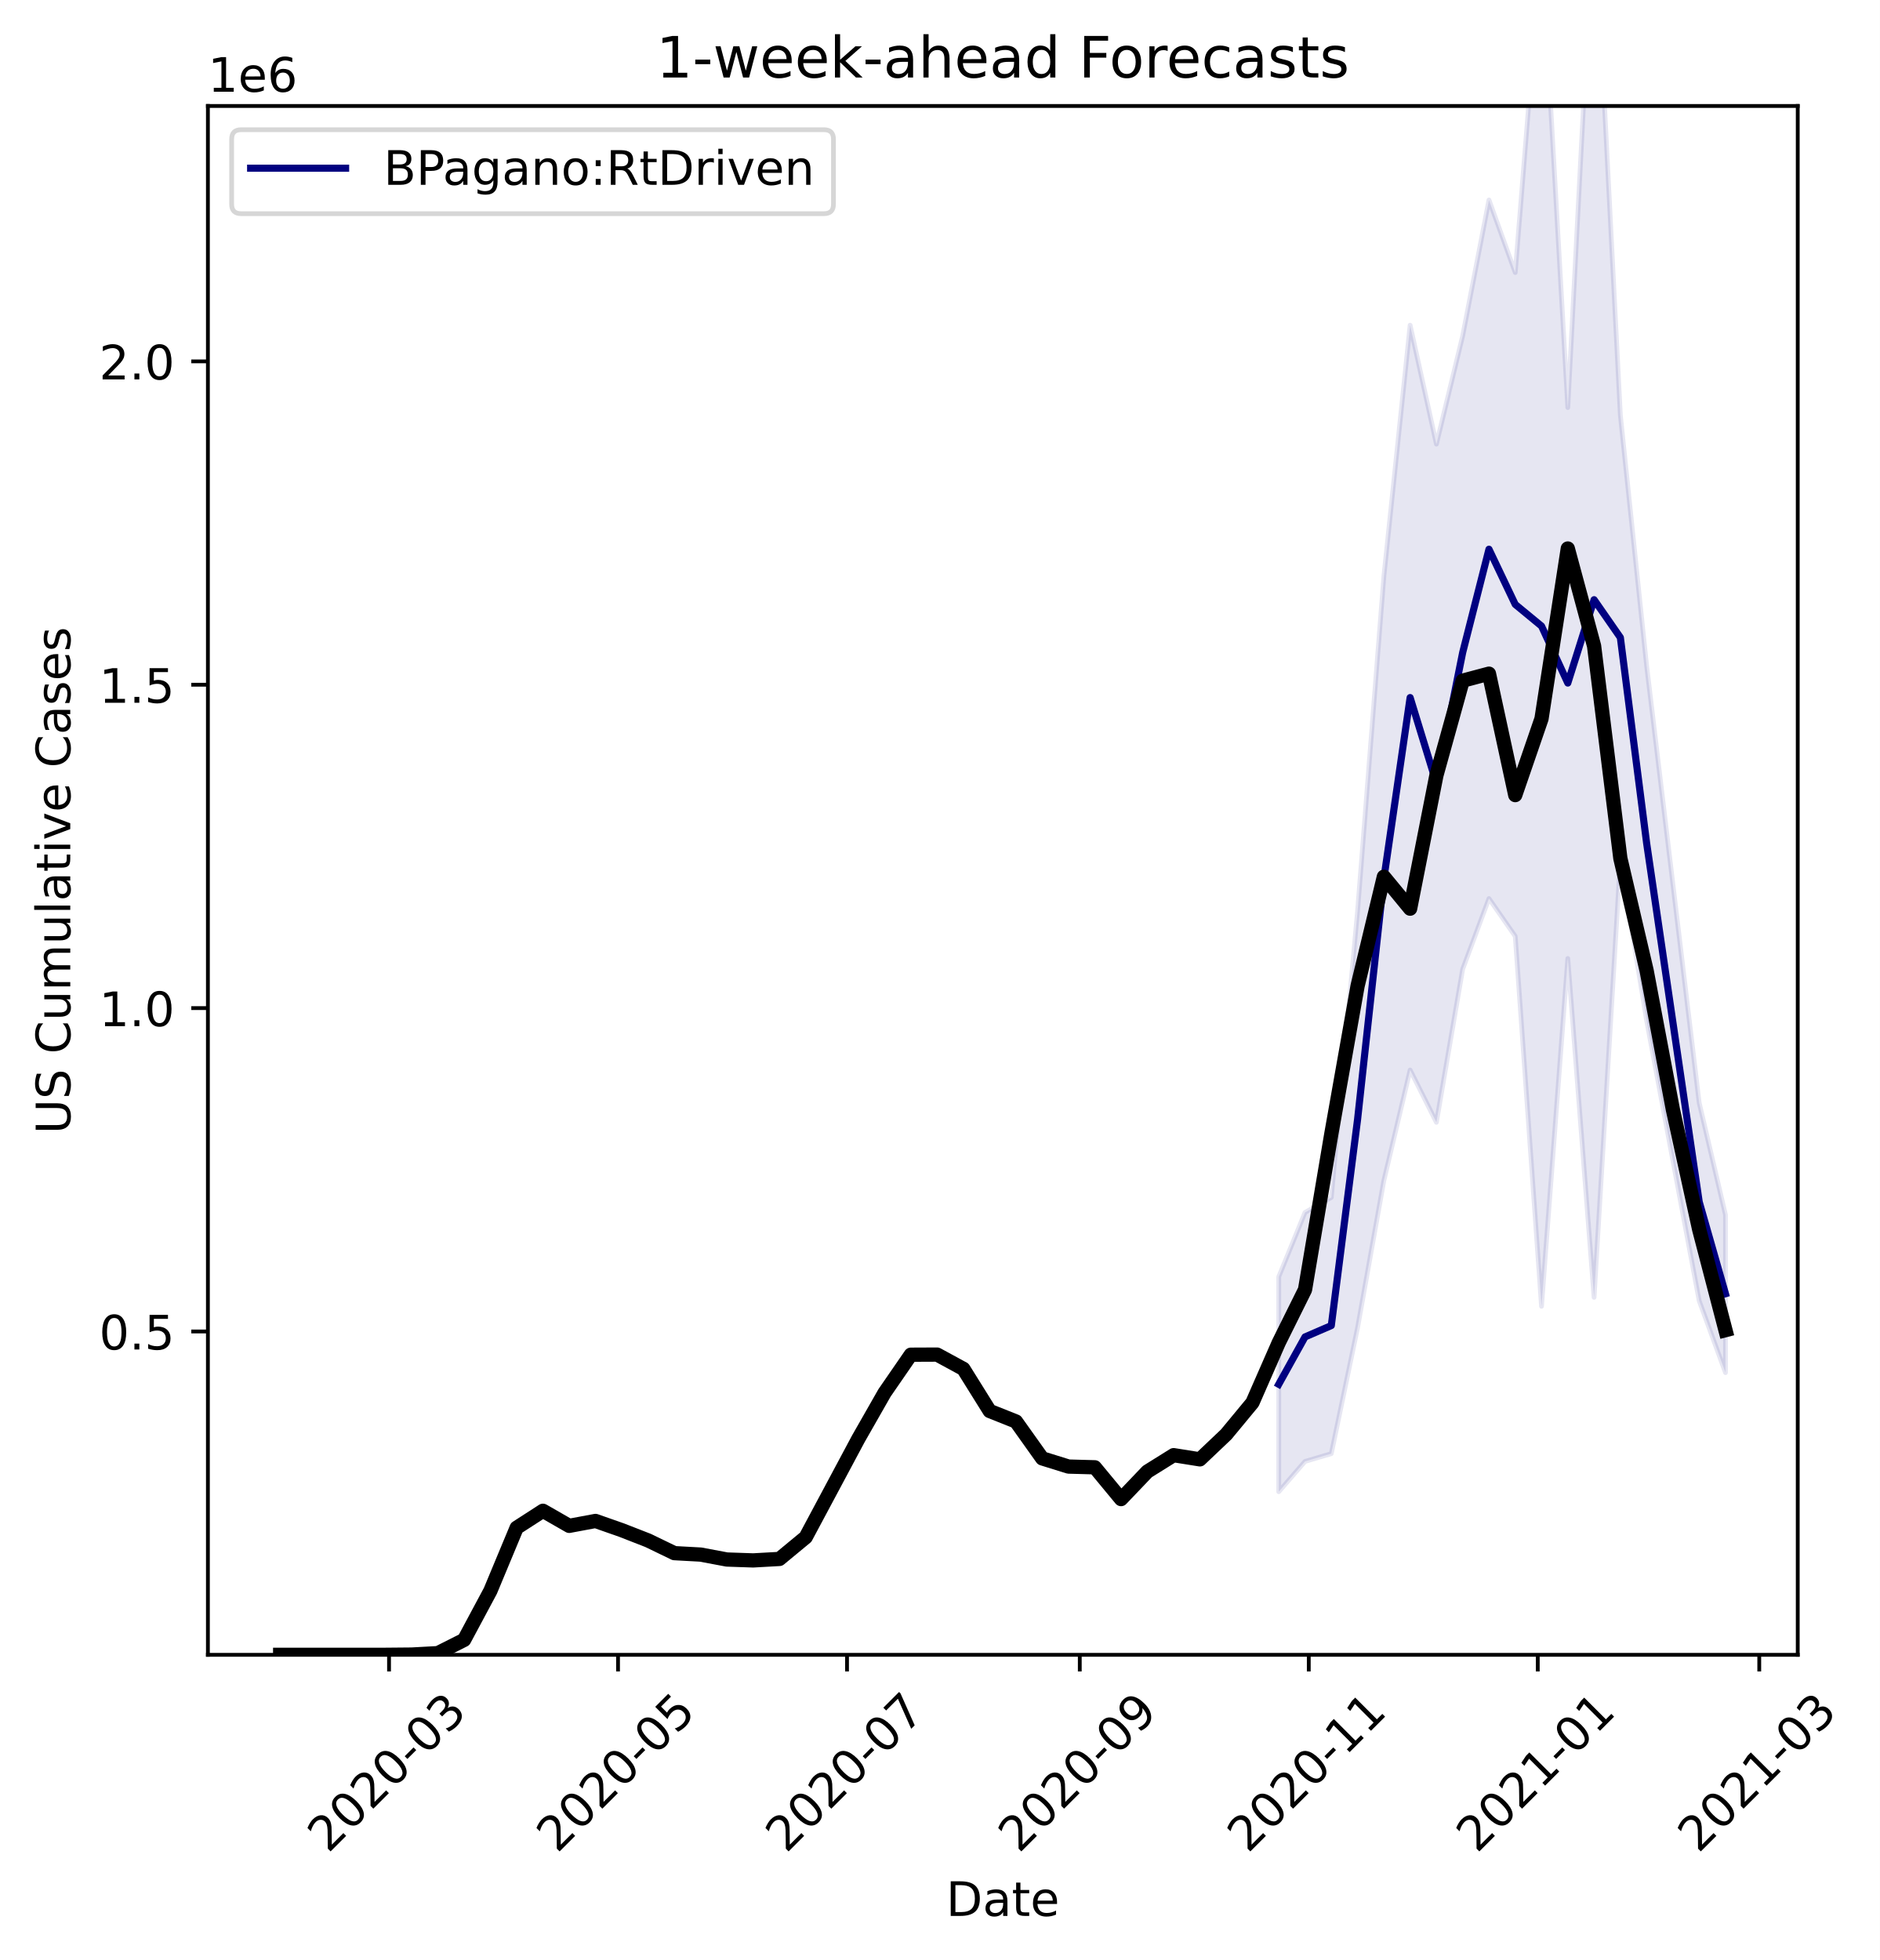
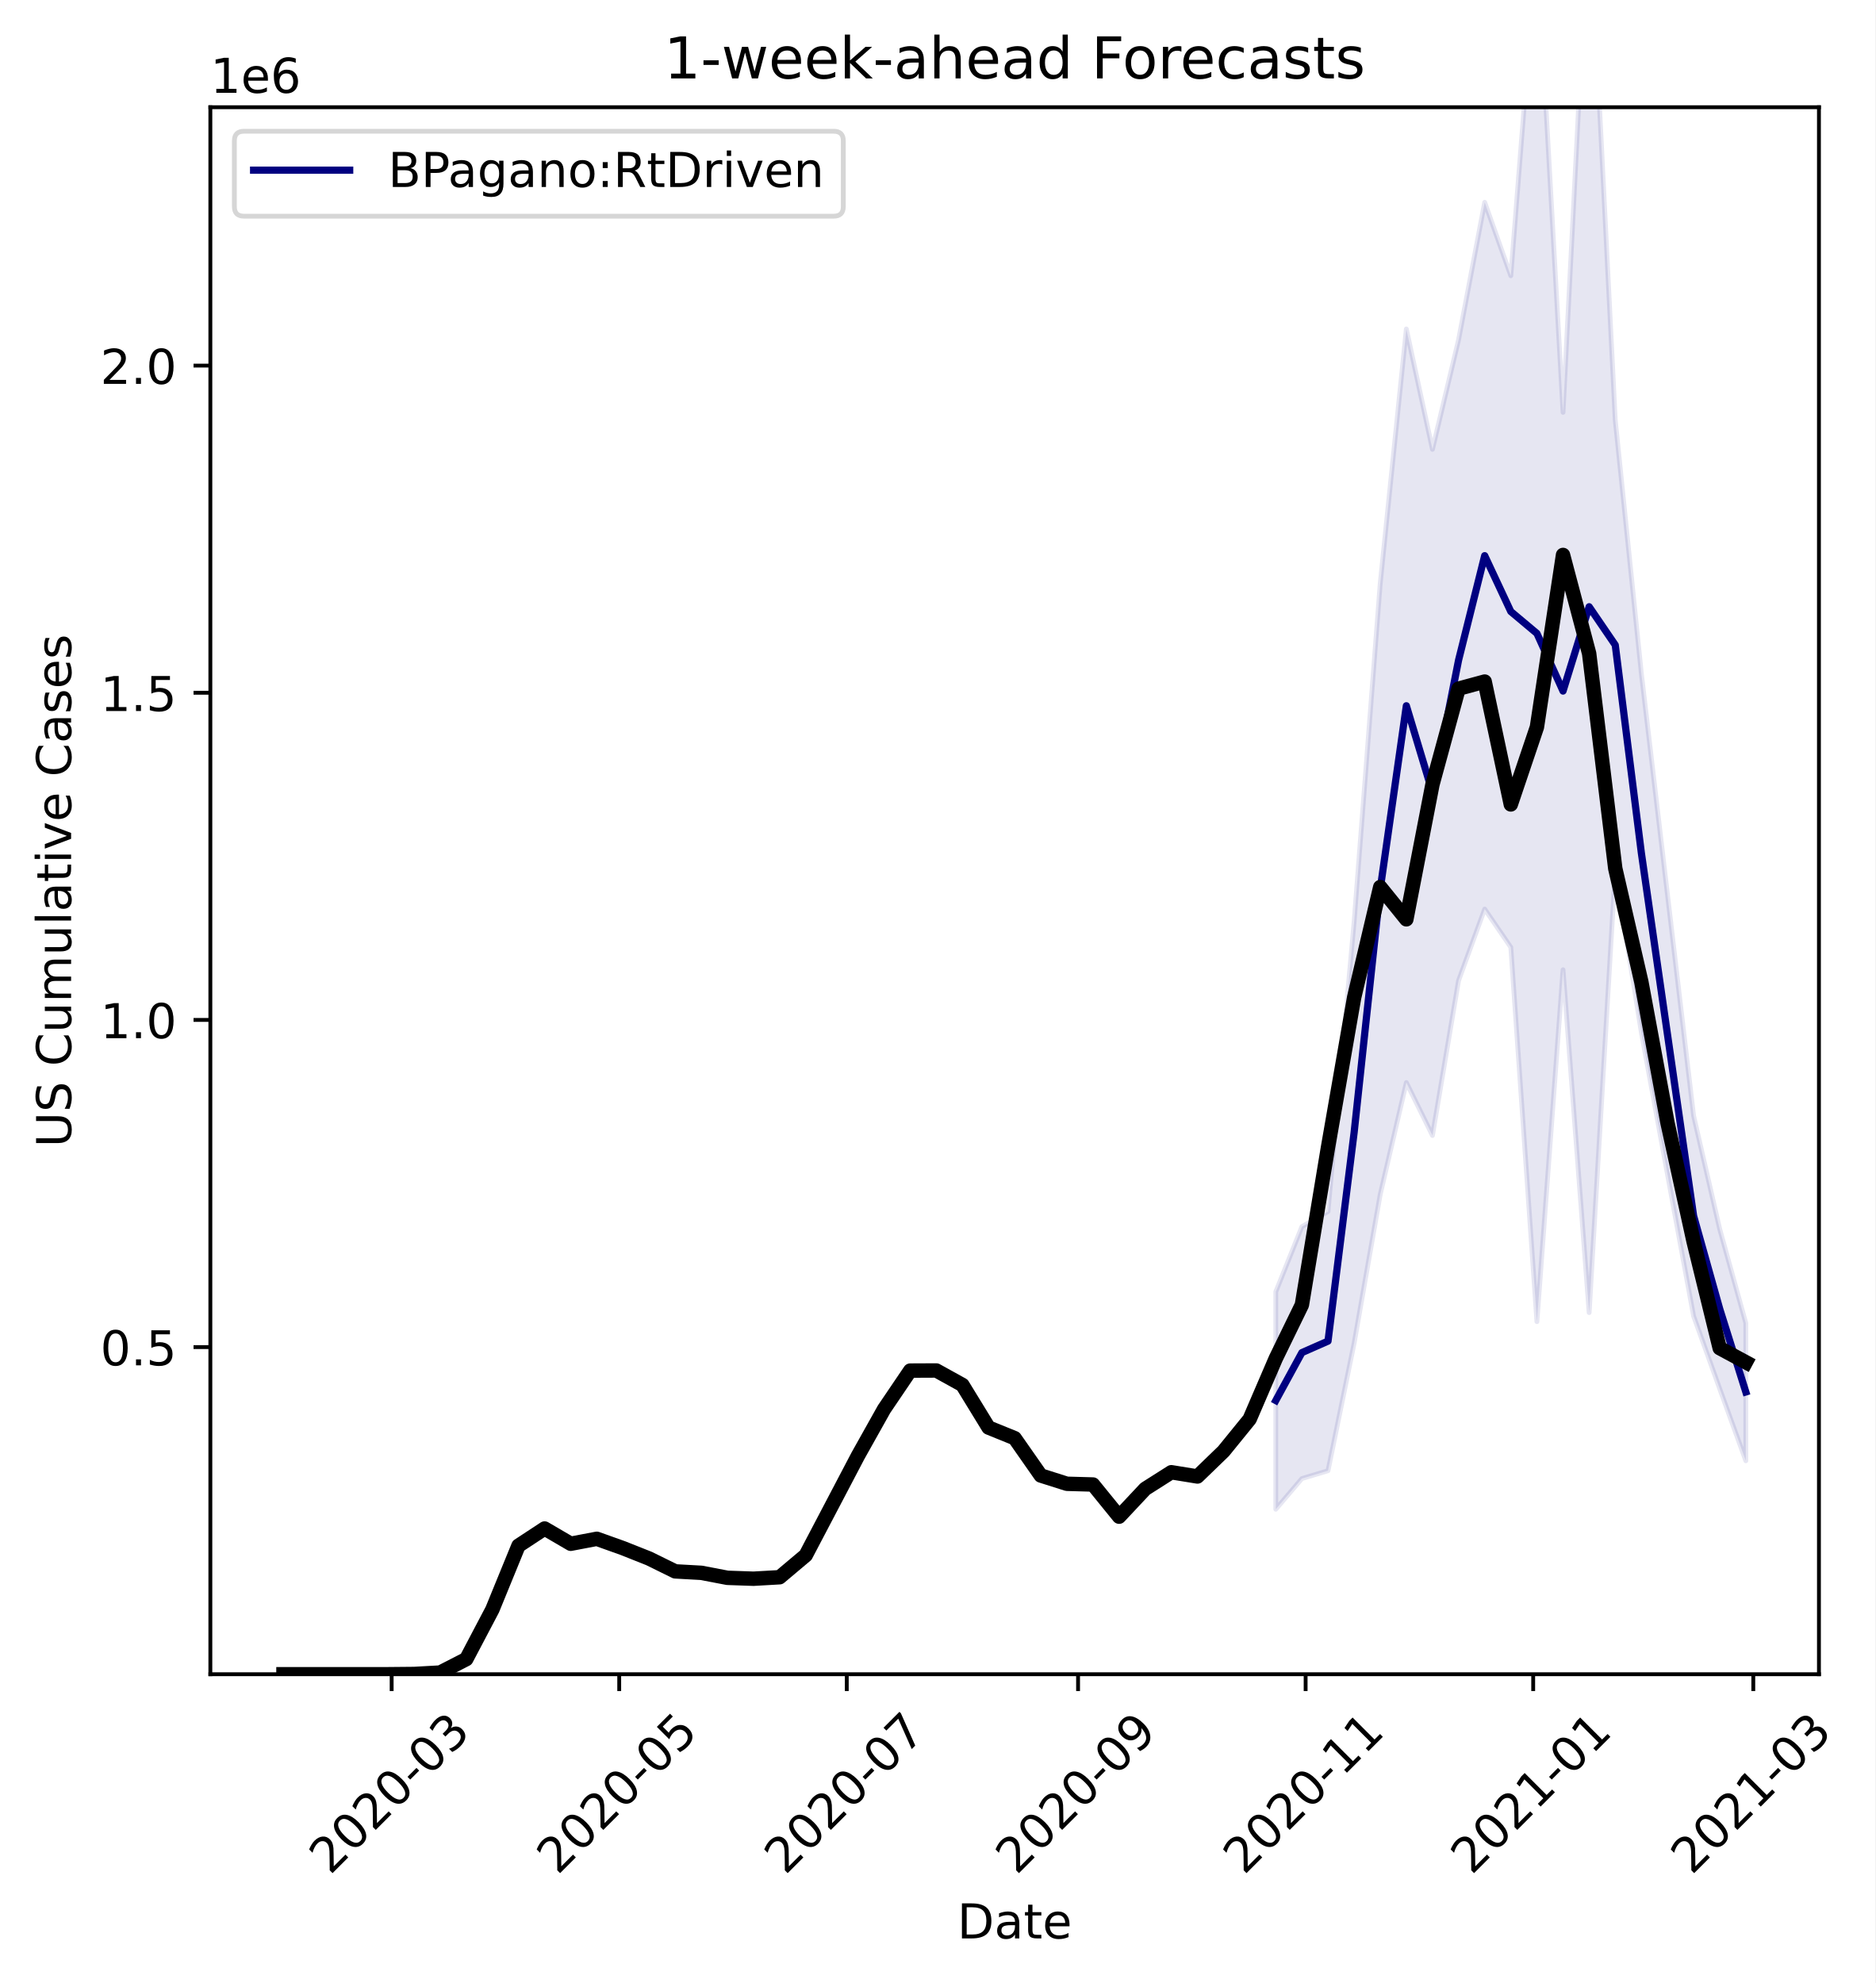
- <svg xmlns="http://www.w3.org/2000/svg" xmlns:xlink="http://www.w3.org/1999/xlink" height="412.745pt" version="1.1" viewBox="0 0 395.872 412.745" width="395.872pt">
+ <svg xmlns="http://www.w3.org/2000/svg" xmlns:xlink="http://www.w3.org/1999/xlink" height="412.745pt" version="1.1" viewBox="0 0 390.31 412.745" width="390.31pt">
  <defs>
    <style type="text/css">
*{stroke-linecap:butt;stroke-linejoin:round;}
  </style>
  </defs>
  <g id="figure_1">
    <g id="patch_1">
-       <path d="M 0 412.745  L 395.872 412.745  L 395.872 0  L 0 0  z " style="fill:#ffffff;" />
+       <path d="M 0 412.745  L 390.31 412.745  L 390.31 0  L 0 0  z " style="fill:#ffffff;" />
    </g>
    <g id="axes_1">
      <g id="patch_2">
        <path d="M 43.781 348.478  L 378.581 348.478  L 378.581 22.318  L 43.781 22.318  z " style="fill:#ffffff;" />
      </g>
      <g id="PolyCollection_1">
        <defs>
-           <path d="M 269.287 -143.868  L 269.287 -98.608  L 274.821 -104.993  L 280.355 -106.626  L 285.889 -133.153  L 291.423 -164.126  L 296.956 -187.419  L 302.49 -176.398  L 308.024 -208.659  L 313.558 -223.53  L 319.092 -215.581  L 324.626 -137.655  L 330.16 -210.901  L 335.694 -139.537  L 341.228 -231.671  L 346.761 -197.829  L 357.829 -138.811  L 363.363 -123.688  L 363.363 -156.926  L 363.363 -156.926  L 357.829 -180.508  L 346.761 -272.54  L 341.228 -325.311  L 335.694 -433.374  L 330.16 -326.915  L 324.626 -424.148  L 319.092 -355.347  L 313.558 -370.64  L 308.024 -342.031  L 302.49 -319.213  L 296.956 -344.271  L 291.423 -291.312  L 285.889 -220.89  L 280.355 -160.577  L 274.821 -157.424  L 269.287 -143.868  z " id="m98d66ee8f3" style="stroke:#000080;stroke-opacity:0.1;" />
+           <path d="M 265.532 -143.868  L 265.532 -98.608  L 270.967 -104.993  L 276.402 -106.626  L 281.837 -133.153  L 287.272 -164.126  L 292.707 -187.419  L 298.142 -176.398  L 303.577 -208.659  L 309.012 -223.53  L 314.447 -215.581  L 319.883 -137.655  L 325.318 -210.901  L 330.753 -139.537  L 336.188 -231.671  L 341.623 -197.829  L 352.493 -138.811  L 357.928 -123.688  L 363.363 -108.691  L 363.363 -137.349  L 363.363 -137.349  L 357.928 -156.926  L 352.493 -180.508  L 341.623 -272.54  L 336.188 -325.311  L 330.753 -433.374  L 325.318 -326.915  L 319.883 -424.148  L 314.447 -355.347  L 309.012 -370.64  L 303.577 -342.031  L 298.142 -319.213  L 292.707 -344.271  L 287.272 -291.312  L 281.837 -220.89  L 276.402 -160.577  L 270.967 -157.424  L 265.532 -143.868  z " id="mb351b01990" style="stroke:#000080;stroke-opacity:0.1;" />
        </defs>
-         <g clip-path="url(#pb2f0fc32c9)">
-           <use style="fill:#000080;fill-opacity:0.1;stroke:#000080;stroke-opacity:0.1;" x="0" xlink:href="#m98d66ee8f3" y="412.745" />
+         <g clip-path="url(#pf3510b484d)">
+           <use style="fill:#000080;fill-opacity:0.1;stroke:#000080;stroke-opacity:0.1;" x="0" xlink:href="#mb351b01990" y="412.745" />
        </g>
      </g>
      <g id="matplotlib.axis_1">
        <g id="xtick_1">
          <g id="line2d_1">
            <defs>
-               <path d="M 0 0  L 0 3.5  " id="m5d4bc73578" style="stroke:#000000;stroke-width:0.8;" />
-             </defs>
-             <g>
-               <use style="stroke:#000000;stroke-width:0.8;" x="81.926" xlink:href="#m5d4bc73578" y="348.478" />
+               <path d="M 0 0  L 0 3.5  " id="mb61066f031" style="stroke:#000000;stroke-width:0.8;" />
+             </defs>
+             <g>
+               <use style="stroke:#000000;stroke-width:0.8;" x="81.516" xlink:href="#mb61066f031" y="348.478" />
            </g>
          </g>
          <g id="text_1">
            <defs>
              <path d="M 19.188 8.297  L 53.609 8.297  L 53.609 0  L 7.328 0  L 7.328 8.297  Q 12.938 14.109 22.625 23.891  Q 32.328 33.688 34.812 36.531  Q 39.547 41.844 41.422 45.531  Q 43.312 49.219 43.312 52.781  Q 43.312 58.594 39.234 62.25  Q 35.156 65.922 28.609 65.922  Q 23.969 65.922 18.812 64.312  Q 13.672 62.703 7.812 59.422  L 7.812 69.391  Q 13.766 71.781 18.938 73  Q 24.125 74.219 28.422 74.219  Q 39.75 74.219 46.484 68.547  Q 53.219 62.891 53.219 53.422  Q 53.219 48.922 51.531 44.891  Q 49.859 40.875 45.406 35.406  Q 44.188 33.984 37.641 27.219  Q 31.109 20.453 19.188 8.297  z " id="DejaVuSans-50" />
              <path d="M 31.781 66.406  Q 24.172 66.406 20.328 58.906  Q 16.5 51.422 16.5 36.375  Q 16.5 21.391 20.328 13.891  Q 24.172 6.391 31.781 6.391  Q 39.453 6.391 43.281 13.891  Q 47.125 21.391 47.125 36.375  Q 47.125 51.422 43.281 58.906  Q 39.453 66.406 31.781 66.406  z M 31.781 74.219  Q 44.047 74.219 50.516 64.516  Q 56.984 54.828 56.984 36.375  Q 56.984 17.969 50.516 8.266  Q 44.047 -1.422 31.781 -1.422  Q 19.531 -1.422 13.062 8.266  Q 6.594 17.969 6.594 36.375  Q 6.594 54.828 13.062 64.516  Q 19.531 74.219 31.781 74.219  z " id="DejaVuSans-48" />
              <path d="M 4.891 31.391  L 31.203 31.391  L 31.203 23.391  L 4.891 23.391  z " id="DejaVuSans-45" />
              <path d="M 40.578 39.312  Q 47.656 37.797 51.625 33  Q 55.609 28.219 55.609 21.188  Q 55.609 10.406 48.188 4.484  Q 40.766 -1.422 27.094 -1.422  Q 22.516 -1.422 17.656 -0.516  Q 12.797 0.391 7.625 2.203  L 7.625 11.719  Q 11.719 9.328 16.594 8.109  Q 21.484 6.891 26.812 6.891  Q 36.078 6.891 40.938 10.547  Q 45.797 14.203 45.797 21.188  Q 45.797 27.641 41.281 31.266  Q 36.766 34.906 28.719 34.906  L 20.219 34.906  L 20.219 43.016  L 29.109 43.016  Q 36.375 43.016 40.234 45.922  Q 44.094 48.828 44.094 54.297  Q 44.094 59.906 40.109 62.906  Q 36.141 65.922 28.719 65.922  Q 24.656 65.922 20.016 65.031  Q 15.375 64.156 9.812 62.312  L 9.812 71.094  Q 15.438 72.656 20.344 73.438  Q 25.25 74.219 29.594 74.219  Q 40.828 74.219 47.359 69.109  Q 53.906 64.016 53.906 55.328  Q 53.906 49.266 50.438 45.094  Q 46.969 40.922 40.578 39.312  z " id="DejaVuSans-51" />
            </defs>
-             <g transform="translate(69.10424 390.3959)rotate(-45)scale(0.1 -0.1)">
+             <g transform="translate(68.69485 390.3959)rotate(-45)scale(0.1 -0.1)">
              <use xlink:href="#DejaVuSans-50" />
              <use x="63.623" xlink:href="#DejaVuSans-48" />
              <use x="127.246" xlink:href="#DejaVuSans-50" />
              <use x="190.869" xlink:href="#DejaVuSans-48" />
              <use x="254.492" xlink:href="#DejaVuSans-45" />
              <use x="290.576" xlink:href="#DejaVuSans-48" />
              <use x="354.199" xlink:href="#DejaVuSans-51" />
            </g>
          </g>
        </g>
        <g id="xtick_2">
          <g id="line2d_2">
            <g>
-               <use style="stroke:#000000;stroke-width:0.8;" x="130.149" xlink:href="#m5d4bc73578" y="348.478" />
+               <use style="stroke:#000000;stroke-width:0.8;" x="128.879" xlink:href="#mb61066f031" y="348.478" />
            </g>
          </g>
          <g id="text_2">
            <defs>
              <path d="M 10.797 72.906  L 49.516 72.906  L 49.516 64.594  L 19.828 64.594  L 19.828 46.734  Q 21.969 47.469 24.109 47.828  Q 26.266 48.188 28.422 48.188  Q 40.625 48.188 47.75 41.5  Q 54.891 34.812 54.891 23.391  Q 54.891 11.625 47.562 5.094  Q 40.234 -1.422 26.906 -1.422  Q 22.312 -1.422 17.547 -0.641  Q 12.797 0.141 7.719 1.703  L 7.719 11.625  Q 12.109 9.234 16.797 8.062  Q 21.484 6.891 26.703 6.891  Q 35.156 6.891 40.078 11.328  Q 45.016 15.766 45.016 23.391  Q 45.016 31 40.078 35.438  Q 35.156 39.891 26.703 39.891  Q 22.75 39.891 18.812 39.016  Q 14.891 38.141 10.797 36.281  z " id="DejaVuSans-53" />
            </defs>
-             <g transform="translate(117.3281 390.3959)rotate(-45)scale(0.1 -0.1)">
+             <g transform="translate(116.0576 390.3959)rotate(-45)scale(0.1 -0.1)">
              <use xlink:href="#DejaVuSans-50" />
              <use x="63.623" xlink:href="#DejaVuSans-48" />
              <use x="127.246" xlink:href="#DejaVuSans-50" />
              <use x="190.869" xlink:href="#DejaVuSans-48" />
              <use x="254.492" xlink:href="#DejaVuSans-45" />
              <use x="290.576" xlink:href="#DejaVuSans-48" />
              <use x="354.199" xlink:href="#DejaVuSans-53" />
            </g>
          </g>
        </g>
        <g id="xtick_3">
          <g id="line2d_3">
            <g>
-               <use style="stroke:#000000;stroke-width:0.8;" x="178.373" xlink:href="#m5d4bc73578" y="348.478" />
+               <use style="stroke:#000000;stroke-width:0.8;" x="176.242" xlink:href="#mb61066f031" y="348.478" />
            </g>
          </g>
          <g id="text_3">
            <defs>
              <path d="M 8.203 72.906  L 55.078 72.906  L 55.078 68.703  L 28.609 0  L 18.312 0  L 43.219 64.594  L 8.203 64.594  z " id="DejaVuSans-55" />
            </defs>
-             <g transform="translate(165.5519 390.3959)rotate(-45)scale(0.1 -0.1)">
+             <g transform="translate(163.4203 390.3959)rotate(-45)scale(0.1 -0.1)">
              <use xlink:href="#DejaVuSans-50" />
              <use x="63.623" xlink:href="#DejaVuSans-48" />
              <use x="127.246" xlink:href="#DejaVuSans-50" />
              <use x="190.869" xlink:href="#DejaVuSans-48" />
              <use x="254.492" xlink:href="#DejaVuSans-45" />
              <use x="290.576" xlink:href="#DejaVuSans-48" />
              <use x="354.199" xlink:href="#DejaVuSans-55" />
            </g>
          </g>
        </g>
        <g id="xtick_4">
          <g id="line2d_4">
            <g>
-               <use style="stroke:#000000;stroke-width:0.8;" x="227.388" xlink:href="#m5d4bc73578" y="348.478" />
+               <use style="stroke:#000000;stroke-width:0.8;" x="224.381" xlink:href="#mb61066f031" y="348.478" />
            </g>
          </g>
          <g id="text_4">
            <defs>
              <path d="M 10.984 1.516  L 10.984 10.5  Q 14.703 8.734 18.5 7.812  Q 22.312 6.891 25.984 6.891  Q 35.75 6.891 40.891 13.453  Q 46.047 20.016 46.781 33.406  Q 43.953 29.203 39.594 26.953  Q 35.25 24.703 29.984 24.703  Q 19.047 24.703 12.672 31.312  Q 6.297 37.938 6.297 49.422  Q 6.297 60.641 12.938 67.422  Q 19.578 74.219 30.609 74.219  Q 43.266 74.219 49.922 64.516  Q 56.594 54.828 56.594 36.375  Q 56.594 19.141 48.406 8.859  Q 40.234 -1.422 26.422 -1.422  Q 22.703 -1.422 18.891 -0.688  Q 15.094 0.047 10.984 1.516  z M 30.609 32.422  Q 37.25 32.422 41.125 36.953  Q 45.016 41.5 45.016 49.422  Q 45.016 57.281 41.125 61.844  Q 37.25 66.406 30.609 66.406  Q 23.969 66.406 20.094 61.844  Q 16.219 57.281 16.219 49.422  Q 16.219 41.5 20.094 36.953  Q 23.969 32.422 30.609 32.422  z " id="DejaVuSans-57" />
            </defs>
-             <g transform="translate(214.5663 390.3959)rotate(-45)scale(0.1 -0.1)">
+             <g transform="translate(211.5594 390.3959)rotate(-45)scale(0.1 -0.1)">
              <use xlink:href="#DejaVuSans-50" />
              <use x="63.623" xlink:href="#DejaVuSans-48" />
              <use x="127.246" xlink:href="#DejaVuSans-50" />
              <use x="190.869" xlink:href="#DejaVuSans-48" />
              <use x="254.492" xlink:href="#DejaVuSans-45" />
              <use x="290.576" xlink:href="#DejaVuSans-48" />
              <use x="354.199" xlink:href="#DejaVuSans-57" />
            </g>
          </g>
        </g>
        <g id="xtick_5">
          <g id="line2d_5">
            <g>
-               <use style="stroke:#000000;stroke-width:0.8;" x="275.611" xlink:href="#m5d4bc73578" y="348.478" />
+               <use style="stroke:#000000;stroke-width:0.8;" x="271.743" xlink:href="#mb61066f031" y="348.478" />
            </g>
          </g>
          <g id="text_5">
            <defs>
              <path d="M 12.406 8.297  L 28.516 8.297  L 28.516 63.922  L 10.984 60.406  L 10.984 69.391  L 28.422 72.906  L 38.281 72.906  L 38.281 8.297  L 54.391 8.297  L 54.391 0  L 12.406 0  z " id="DejaVuSans-49" />
            </defs>
-             <g transform="translate(262.7902 390.3959)rotate(-45)scale(0.1 -0.1)">
+             <g transform="translate(258.9221 390.3959)rotate(-45)scale(0.1 -0.1)">
              <use xlink:href="#DejaVuSans-50" />
              <use x="63.623" xlink:href="#DejaVuSans-48" />
              <use x="127.246" xlink:href="#DejaVuSans-50" />
              <use x="190.869" xlink:href="#DejaVuSans-48" />
              <use x="254.492" xlink:href="#DejaVuSans-45" />
              <use x="290.576" xlink:href="#DejaVuSans-49" />
              <use x="354.199" xlink:href="#DejaVuSans-49" />
            </g>
          </g>
        </g>
        <g id="xtick_6">
          <g id="line2d_6">
            <g>
-               <use style="stroke:#000000;stroke-width:0.8;" x="323.835" xlink:href="#m5d4bc73578" y="348.478" />
+               <use style="stroke:#000000;stroke-width:0.8;" x="319.106" xlink:href="#mb61066f031" y="348.478" />
            </g>
          </g>
          <g id="text_6">
-             <g transform="translate(311.014 390.3959)rotate(-45)scale(0.1 -0.1)">
+             <g transform="translate(306.2848 390.3959)rotate(-45)scale(0.1 -0.1)">
              <use xlink:href="#DejaVuSans-50" />
              <use x="63.623" xlink:href="#DejaVuSans-48" />
              <use x="127.246" xlink:href="#DejaVuSans-50" />
              <use x="190.869" xlink:href="#DejaVuSans-49" />
              <use x="254.492" xlink:href="#DejaVuSans-45" />
              <use x="290.576" xlink:href="#DejaVuSans-48" />
              <use x="354.199" xlink:href="#DejaVuSans-49" />
            </g>
          </g>
        </g>
        <g id="xtick_7">
          <g id="line2d_7">
            <g>
-               <use style="stroke:#000000;stroke-width:0.8;" x="370.478" xlink:href="#m5d4bc73578" y="348.478" />
+               <use style="stroke:#000000;stroke-width:0.8;" x="364.916" xlink:href="#mb61066f031" y="348.478" />
            </g>
          </g>
          <g id="text_7">
-             <g transform="translate(357.6568 390.3959)rotate(-45)scale(0.1 -0.1)">
+             <g transform="translate(352.0947 390.3959)rotate(-45)scale(0.1 -0.1)">
              <use xlink:href="#DejaVuSans-50" />
              <use x="63.623" xlink:href="#DejaVuSans-48" />
              <use x="127.246" xlink:href="#DejaVuSans-50" />
              <use x="190.869" xlink:href="#DejaVuSans-49" />
              <use x="254.492" xlink:href="#DejaVuSans-45" />
              <use x="290.576" xlink:href="#DejaVuSans-48" />
              <use x="354.199" xlink:href="#DejaVuSans-51" />
            </g>
          </g>
        </g>
        <g id="text_8">
          <defs>
            <path d="M 19.672 64.797  L 19.672 8.109  L 31.594 8.109  Q 46.688 8.109 53.688 14.938  Q 60.688 21.781 60.688 36.531  Q 60.688 51.172 53.688 57.984  Q 46.688 64.797 31.594 64.797  z M 9.812 72.906  L 30.078 72.906  Q 51.266 72.906 61.172 64.094  Q 71.094 55.281 71.094 36.531  Q 71.094 17.672 61.125 8.828  Q 51.172 0 30.078 0  L 9.812 0  z " id="DejaVuSans-68" />
            <path d="M 34.281 27.484  Q 23.391 27.484 19.188 25  Q 14.984 22.516 14.984 16.5  Q 14.984 11.719 18.141 8.906  Q 21.297 6.109 26.703 6.109  Q 34.188 6.109 38.703 11.406  Q 43.219 16.703 43.219 25.484  L 43.219 27.484  z M 52.203 31.203  L 52.203 0  L 43.219 0  L 43.219 8.297  Q 40.141 3.328 35.547 0.953  Q 30.953 -1.422 24.312 -1.422  Q 15.922 -1.422 10.953 3.297  Q 6 8.016 6 15.922  Q 6 25.141 12.172 29.828  Q 18.359 34.516 30.609 34.516  L 43.219 34.516  L 43.219 35.406  Q 43.219 41.609 39.141 45  Q 35.062 48.391 27.688 48.391  Q 23 48.391 18.547 47.266  Q 14.109 46.141 10.016 43.891  L 10.016 52.203  Q 14.938 54.109 19.578 55.047  Q 24.219 56 28.609 56  Q 40.484 56 46.344 49.844  Q 52.203 43.703 52.203 31.203  z " id="DejaVuSans-97" />
            <path d="M 18.312 70.219  L 18.312 54.688  L 36.812 54.688  L 36.812 47.703  L 18.312 47.703  L 18.312 18.016  Q 18.312 11.328 20.141 9.422  Q 21.969 7.516 27.594 7.516  L 36.812 7.516  L 36.812 0  L 27.594 0  Q 17.188 0 13.234 3.875  Q 9.281 7.766 9.281 18.016  L 9.281 47.703  L 2.688 47.703  L 2.688 54.688  L 9.281 54.688  L 9.281 70.219  z " id="DejaVuSans-116" />
            <path d="M 56.203 29.594  L 56.203 25.203  L 14.891 25.203  Q 15.484 15.922 20.484 11.062  Q 25.484 6.203 34.422 6.203  Q 39.594 6.203 44.453 7.469  Q 49.312 8.734 54.109 11.281  L 54.109 2.781  Q 49.266 0.734 44.188 -0.344  Q 39.109 -1.422 33.891 -1.422  Q 20.797 -1.422 13.156 6.188  Q 5.516 13.812 5.516 26.812  Q 5.516 40.234 12.766 48.109  Q 20.016 56 32.328 56  Q 43.359 56 49.781 48.891  Q 56.203 41.797 56.203 29.594  z M 47.219 32.234  Q 47.125 39.594 43.094 43.984  Q 39.062 48.391 32.422 48.391  Q 24.906 48.391 20.391 44.141  Q 15.875 39.891 15.188 32.172  z " id="DejaVuSans-101" />
          </defs>
          <g transform="translate(199.2305 403.4649)scale(0.1 -0.1)">
            <use xlink:href="#DejaVuSans-68" />
            <use x="77.002" xlink:href="#DejaVuSans-97" />
            <use x="138.281" xlink:href="#DejaVuSans-116" />
            <use x="177.49" xlink:href="#DejaVuSans-101" />
          </g>
        </g>
      </g>
      <g id="matplotlib.axis_2">
        <g id="ytick_1">
          <g id="line2d_8">
            <defs>
-               <path d="M 0 0  L -3.5 0  " id="m17cbda3df3" style="stroke:#000000;stroke-width:0.8;" />
-             </defs>
-             <g>
-               <use style="stroke:#000000;stroke-width:0.8;" x="43.781" xlink:href="#m17cbda3df3" y="280.383" />
+               <path d="M 0 0  L -3.5 0  " id="m27fcdfcfb4" style="stroke:#000000;stroke-width:0.8;" />
+             </defs>
+             <g>
+               <use style="stroke:#000000;stroke-width:0.8;" x="43.781" xlink:href="#m27fcdfcfb4" y="280.383" />
            </g>
          </g>
          <g id="text_9">
            <defs>
              <path d="M 10.688 12.406  L 21 12.406  L 21 0  L 10.688 0  z " id="DejaVuSans-46" />
            </defs>
            <g transform="translate(20.87813 284.1825)scale(0.1 -0.1)">
              <use xlink:href="#DejaVuSans-48" />
              <use x="63.623" xlink:href="#DejaVuSans-46" />
              <use x="95.41" xlink:href="#DejaVuSans-53" />
            </g>
          </g>
        </g>
        <g id="ytick_2">
          <g id="line2d_9">
            <g>
-               <use style="stroke:#000000;stroke-width:0.8;" x="43.781" xlink:href="#m17cbda3df3" y="212.288" />
+               <use style="stroke:#000000;stroke-width:0.8;" x="43.781" xlink:href="#m27fcdfcfb4" y="212.288" />
            </g>
          </g>
          <g id="text_10">
            <g transform="translate(20.87813 216.0876)scale(0.1 -0.1)">
              <use xlink:href="#DejaVuSans-49" />
              <use x="63.623" xlink:href="#DejaVuSans-46" />
              <use x="95.41" xlink:href="#DejaVuSans-48" />
            </g>
          </g>
        </g>
        <g id="ytick_3">
          <g id="line2d_10">
            <g>
-               <use style="stroke:#000000;stroke-width:0.8;" x="43.781" xlink:href="#m17cbda3df3" y="144.193" />
+               <use style="stroke:#000000;stroke-width:0.8;" x="43.781" xlink:href="#m27fcdfcfb4" y="144.193" />
            </g>
          </g>
          <g id="text_11">
            <g transform="translate(20.87813 147.9926)scale(0.1 -0.1)">
              <use xlink:href="#DejaVuSans-49" />
              <use x="63.623" xlink:href="#DejaVuSans-46" />
              <use x="95.41" xlink:href="#DejaVuSans-53" />
            </g>
          </g>
        </g>
        <g id="ytick_4">
          <g id="line2d_11">
            <g>
-               <use style="stroke:#000000;stroke-width:0.8;" x="43.781" xlink:href="#m17cbda3df3" y="76.098" />
+               <use style="stroke:#000000;stroke-width:0.8;" x="43.781" xlink:href="#m27fcdfcfb4" y="76.098" />
            </g>
          </g>
          <g id="text_12">
            <g transform="translate(20.87813 79.89763)scale(0.1 -0.1)">
              <use xlink:href="#DejaVuSans-50" />
              <use x="63.623" xlink:href="#DejaVuSans-46" />
              <use x="95.41" xlink:href="#DejaVuSans-48" />
            </g>
          </g>
        </g>
        <g id="text_13">
          <defs>
            <path d="M 8.688 72.906  L 18.609 72.906  L 18.609 28.609  Q 18.609 16.891 22.844 11.734  Q 27.094 6.594 36.625 6.594  Q 46.094 6.594 50.344 11.734  Q 54.594 16.891 54.594 28.609  L 54.594 72.906  L 64.5 72.906  L 64.5 27.391  Q 64.5 13.141 57.438 5.859  Q 50.391 -1.422 36.625 -1.422  Q 22.797 -1.422 15.734 5.859  Q 8.688 13.141 8.688 27.391  z " id="DejaVuSans-85" />
            <path d="M 53.516 70.516  L 53.516 60.891  Q 47.906 63.578 42.922 64.891  Q 37.938 66.219 33.297 66.219  Q 25.25 66.219 20.875 63.094  Q 16.5 59.969 16.5 54.203  Q 16.5 49.359 19.406 46.891  Q 22.312 44.438 30.422 42.922  L 36.375 41.703  Q 47.406 39.594 52.656 34.297  Q 57.906 29 57.906 20.125  Q 57.906 9.516 50.797 4.047  Q 43.703 -1.422 29.984 -1.422  Q 24.812 -1.422 18.969 -0.25  Q 13.141 0.922 6.891 3.219  L 6.891 13.375  Q 12.891 10.016 18.656 8.297  Q 24.422 6.594 29.984 6.594  Q 38.422 6.594 43.016 9.906  Q 47.609 13.234 47.609 19.391  Q 47.609 24.75 44.312 27.781  Q 41.016 30.812 33.5 32.328  L 27.484 33.5  Q 16.453 35.688 11.516 40.375  Q 6.594 45.062 6.594 53.422  Q 6.594 63.094 13.406 68.656  Q 20.219 74.219 32.172 74.219  Q 37.312 74.219 42.625 73.281  Q 47.953 72.359 53.516 70.516  z " id="DejaVuSans-83" />
            <path id="DejaVuSans-32" />
            <path d="M 64.406 67.281  L 64.406 56.891  Q 59.422 61.531 53.781 63.812  Q 48.141 66.109 41.797 66.109  Q 29.297 66.109 22.656 58.469  Q 16.016 50.828 16.016 36.375  Q 16.016 21.969 22.656 14.328  Q 29.297 6.688 41.797 6.688  Q 48.141 6.688 53.781 8.984  Q 59.422 11.281 64.406 15.922  L 64.406 5.609  Q 59.234 2.094 53.438 0.328  Q 47.656 -1.422 41.219 -1.422  Q 24.656 -1.422 15.125 8.703  Q 5.609 18.844 5.609 36.375  Q 5.609 53.953 15.125 64.078  Q 24.656 74.219 41.219 74.219  Q 47.75 74.219 53.531 72.484  Q 59.328 70.75 64.406 67.281  z " id="DejaVuSans-67" />
            <path d="M 8.5 21.578  L 8.5 54.688  L 17.484 54.688  L 17.484 21.922  Q 17.484 14.156 20.5 10.266  Q 23.531 6.391 29.594 6.391  Q 36.859 6.391 41.078 11.031  Q 45.312 15.672 45.312 23.688  L 45.312 54.688  L 54.297 54.688  L 54.297 0  L 45.312 0  L 45.312 8.406  Q 42.047 3.422 37.719 1  Q 33.406 -1.422 27.688 -1.422  Q 18.266 -1.422 13.375 4.438  Q 8.5 10.297 8.5 21.578  z M 31.109 56  z " id="DejaVuSans-117" />
            <path d="M 52 44.188  Q 55.375 50.25 60.062 53.125  Q 64.75 56 71.094 56  Q 79.641 56 84.281 50.016  Q 88.922 44.047 88.922 33.016  L 88.922 0  L 79.891 0  L 79.891 32.719  Q 79.891 40.578 77.094 44.375  Q 74.312 48.188 68.609 48.188  Q 61.625 48.188 57.562 43.547  Q 53.516 38.922 53.516 30.906  L 53.516 0  L 44.484 0  L 44.484 32.719  Q 44.484 40.625 41.703 44.406  Q 38.922 48.188 33.109 48.188  Q 26.219 48.188 22.156 43.531  Q 18.109 38.875 18.109 30.906  L 18.109 0  L 9.078 0  L 9.078 54.688  L 18.109 54.688  L 18.109 46.188  Q 21.188 51.219 25.484 53.609  Q 29.781 56 35.688 56  Q 41.656 56 45.828 52.969  Q 50 49.953 52 44.188  z " id="DejaVuSans-109" />
            <path d="M 9.422 75.984  L 18.406 75.984  L 18.406 0  L 9.422 0  z " id="DejaVuSans-108" />
            <path d="M 9.422 54.688  L 18.406 54.688  L 18.406 0  L 9.422 0  z M 9.422 75.984  L 18.406 75.984  L 18.406 64.594  L 9.422 64.594  z " id="DejaVuSans-105" />
            <path d="M 2.984 54.688  L 12.5 54.688  L 29.594 8.797  L 46.688 54.688  L 56.203 54.688  L 35.688 0  L 23.484 0  z " id="DejaVuSans-118" />
            <path d="M 44.281 53.078  L 44.281 44.578  Q 40.484 46.531 36.375 47.5  Q 32.281 48.484 27.875 48.484  Q 21.188 48.484 17.844 46.438  Q 14.5 44.391 14.5 40.281  Q 14.5 37.156 16.891 35.375  Q 19.281 33.594 26.516 31.984  L 29.594 31.297  Q 39.156 29.25 43.188 25.516  Q 47.219 21.781 47.219 15.094  Q 47.219 7.469 41.188 3.016  Q 35.156 -1.422 24.609 -1.422  Q 20.219 -1.422 15.453 -0.562  Q 10.688 0.297 5.422 2  L 5.422 11.281  Q 10.406 8.688 15.234 7.391  Q 20.062 6.109 24.812 6.109  Q 31.156 6.109 34.562 8.281  Q 37.984 10.453 37.984 14.406  Q 37.984 18.062 35.516 20.016  Q 33.062 21.969 24.703 23.781  L 21.578 24.516  Q 13.234 26.266 9.516 29.906  Q 5.812 33.547 5.812 39.891  Q 5.812 47.609 11.281 51.797  Q 16.75 56 26.812 56  Q 31.781 56 36.172 55.266  Q 40.578 54.547 44.281 53.078  z " id="DejaVuSans-115" />
          </defs>
          <g transform="translate(14.79844 238.7887)rotate(-90)scale(0.1 -0.1)">
            <use xlink:href="#DejaVuSans-85" />
            <use x="73.193" xlink:href="#DejaVuSans-83" />
            <use x="136.67" xlink:href="#DejaVuSans-32" />
            <use x="168.457" xlink:href="#DejaVuSans-67" />
            <use x="238.281" xlink:href="#DejaVuSans-117" />
            <use x="301.66" xlink:href="#DejaVuSans-109" />
            <use x="399.072" xlink:href="#DejaVuSans-117" />
            <use x="462.451" xlink:href="#DejaVuSans-108" />
            <use x="490.234" xlink:href="#DejaVuSans-97" />
            <use x="551.514" xlink:href="#DejaVuSans-116" />
            <use x="590.723" xlink:href="#DejaVuSans-105" />
            <use x="618.506" xlink:href="#DejaVuSans-118" />
            <use x="677.686" xlink:href="#DejaVuSans-101" />
            <use x="739.209" xlink:href="#DejaVuSans-32" />
            <use x="770.996" xlink:href="#DejaVuSans-67" />
            <use x="840.82" xlink:href="#DejaVuSans-97" />
            <use x="902.1" xlink:href="#DejaVuSans-115" />
            <use x="954.199" xlink:href="#DejaVuSans-101" />
            <use x="1015.723" xlink:href="#DejaVuSans-115" />
          </g>
        </g>
        <g id="text_14">
          <defs>
            <path d="M 33.016 40.375  Q 26.375 40.375 22.484 35.828  Q 18.609 31.297 18.609 23.391  Q 18.609 15.531 22.484 10.953  Q 26.375 6.391 33.016 6.391  Q 39.656 6.391 43.531 10.953  Q 47.406 15.531 47.406 23.391  Q 47.406 31.297 43.531 35.828  Q 39.656 40.375 33.016 40.375  z M 52.594 71.297  L 52.594 62.312  Q 48.875 64.062 45.094 64.984  Q 41.312 65.922 37.594 65.922  Q 27.828 65.922 22.672 59.328  Q 17.531 52.734 16.797 39.406  Q 19.672 43.656 24.016 45.922  Q 28.375 48.188 33.594 48.188  Q 44.578 48.188 50.953 41.516  Q 57.328 34.859 57.328 23.391  Q 57.328 12.156 50.688 5.359  Q 44.047 -1.422 33.016 -1.422  Q 20.359 -1.422 13.672 8.266  Q 6.984 17.969 6.984 36.375  Q 6.984 53.656 15.188 63.938  Q 23.391 74.219 37.203 74.219  Q 40.922 74.219 44.703 73.484  Q 48.484 72.75 52.594 71.297  z " id="DejaVuSans-54" />
          </defs>
          <g transform="translate(43.78125 19.31812)scale(0.1 -0.1)">
            <use xlink:href="#DejaVuSans-49" />
            <use x="63.623" xlink:href="#DejaVuSans-101" />
            <use x="125.146" xlink:href="#DejaVuSans-54" />
          </g>
        </g>
      </g>
      <g id="line2d_12">
-         <path clip-path="url(#pb2f0fc32c9)" d="M 269.287 291.507  L 274.821 281.536  L 280.355 279.143  L 285.889 235.723  L 291.423 185.026  L 296.956 146.9  L 302.49 164.939  L 308.024 137.4  L 313.558 115.66  L 319.092 127.281  L 324.626 131.843  L 330.16 143.837  L 335.694 126.289  L 341.228 134.254  L 346.761 177.56  L 357.829 253.085  L 363.363 272.438  " style="fill:none;stroke:#000080;stroke-linecap:square;stroke-width:1.5;" />
+         <path clip-path="url(#pf3510b484d)" d="M 265.532 291.507  L 270.967 281.536  L 276.402 279.143  L 281.837 235.723  L 287.272 185.026  L 292.707 146.9  L 298.142 164.939  L 303.577 137.4  L 309.012 115.66  L 314.447 127.281  L 319.883 131.843  L 325.318 143.837  L 330.753 126.289  L 336.188 134.254  L 341.623 177.56  L 352.493 253.085  L 357.928 272.438  L 363.363 289.724  " style="fill:none;stroke:#000080;stroke-linecap:square;stroke-width:1.5;" />
      </g>
      <g id="line2d_13">
-         <path clip-path="url(#pb2f0fc32c9)" d="M 58.999 348.477  L 64.533 348.478  L 70.067 348.478  L 75.601 348.478  L 81.135 348.477  L 86.669 348.427  L 92.203 348.126  L 97.737 345.335  L 103.271 335.004  L 108.804 321.721  L 114.338 318.148  L 119.872 321.322  L 125.406 320.288  L 130.94 322.232  L 136.474 324.392  L 142.008 327.067  L 147.542 327.37  L 153.075 328.409  L 158.609 328.598  L 164.143 328.288  L 169.677 323.713  L 175.211 313.362  L 180.745 303.004  L 186.279 293.303  L 191.813 285.279  L 197.347 285.255  L 202.88 288.264  L 208.414 297.134  L 213.948 299.34  L 219.482 307.114  L 225.016 308.836  L 230.55 308.989  L 236.084 315.683  L 241.618 309.887  L 247.151 306.434  L 252.685 307.317  L 258.219 302.061  L 263.753 295.372  L 269.287 282.746  L 274.821 271.592  L 280.355 238.813  L 285.889 207.633  L 291.423 184.631  L 296.956 191.349  L 302.49 163.282  L 308.024 143.339  L 313.558 141.863  L 319.092 167.436  L 324.626 151.342  L 330.16 115.507  L 335.694 136.028  L 341.228 180.753  L 346.761 204.397  L 352.295 233.696  L 357.829 258.919  L 363.363 280.108  " style="fill:none;stroke:#000000;stroke-linecap:square;stroke-width:3;" />
+         <path clip-path="url(#pf3510b484d)" d="M 58.999 348.477  L 64.434 348.478  L 69.87 348.478  L 75.305 348.478  L 80.74 348.477  L 86.175 348.427  L 91.61 348.126  L 97.045 345.335  L 102.48 335.004  L 107.915 321.721  L 113.35 318.148  L 118.785 321.322  L 124.22 320.288  L 129.655 322.232  L 135.09 324.392  L 140.525 327.067  L 145.96 327.37  L 151.396 328.409  L 156.831 328.598  L 162.266 328.288  L 167.701 323.713  L 173.136 313.362  L 178.571 303.004  L 184.006 293.303  L 189.441 285.279  L 194.876 285.255  L 200.311 288.264  L 205.746 297.134  L 211.181 299.34  L 216.616 307.114  L 222.051 308.836  L 227.486 308.989  L 232.922 315.683  L 238.357 309.887  L 243.792 306.434  L 249.227 307.317  L 254.662 302.061  L 260.097 295.372  L 265.532 282.746  L 270.967 271.592  L 276.402 238.813  L 281.837 207.633  L 287.272 184.631  L 292.707 191.349  L 298.142 163.282  L 303.577 143.339  L 309.012 141.863  L 314.447 167.436  L 319.883 151.342  L 325.318 115.507  L 330.753 136.028  L 336.188 180.753  L 341.623 204.397  L 347.058 233.696  L 352.493 258.42  L 357.928 280.606  L 363.363 283.537  " style="fill:none;stroke:#000000;stroke-linecap:square;stroke-width:3;" />
      </g>
      <g id="patch_3">
        <path d="M 43.781 348.478  L 43.781 22.318  " style="fill:none;stroke:#000000;stroke-linecap:square;stroke-linejoin:miter;stroke-width:0.8;" />
      </g>
      <g id="patch_4">
        <path d="M 378.581 348.478  L 378.581 22.318  " style="fill:none;stroke:#000000;stroke-linecap:square;stroke-linejoin:miter;stroke-width:0.8;" />
      </g>
      <g id="patch_5">
        <path d="M 43.781 348.478  L 378.581 348.478  " style="fill:none;stroke:#000000;stroke-linecap:square;stroke-linejoin:miter;stroke-width:0.8;" />
      </g>
      <g id="patch_6">
        <path d="M 43.781 22.318  L 378.581 22.318  " style="fill:none;stroke:#000000;stroke-linecap:square;stroke-linejoin:miter;stroke-width:0.8;" />
      </g>
      <g id="text_15">
        <defs>
          <path d="M 4.203 54.688  L 13.188 54.688  L 24.422 12.016  L 35.594 54.688  L 46.188 54.688  L 57.422 12.016  L 68.609 54.688  L 77.594 54.688  L 63.281 0  L 52.688 0  L 40.922 44.828  L 29.109 0  L 18.5 0  z " id="DejaVuSans-119" />
          <path d="M 9.078 75.984  L 18.109 75.984  L 18.109 31.109  L 44.922 54.688  L 56.391 54.688  L 27.391 29.109  L 57.625 0  L 45.906 0  L 18.109 26.703  L 18.109 0  L 9.078 0  z " id="DejaVuSans-107" />
          <path d="M 54.891 33.016  L 54.891 0  L 45.906 0  L 45.906 32.719  Q 45.906 40.484 42.875 44.328  Q 39.844 48.188 33.797 48.188  Q 26.516 48.188 22.312 43.547  Q 18.109 38.922 18.109 30.906  L 18.109 0  L 9.078 0  L 9.078 75.984  L 18.109 75.984  L 18.109 46.188  Q 21.344 51.125 25.703 53.562  Q 30.078 56 35.797 56  Q 45.219 56 50.047 50.172  Q 54.891 44.344 54.891 33.016  z " id="DejaVuSans-104" />
          <path d="M 45.406 46.391  L 45.406 75.984  L 54.391 75.984  L 54.391 0  L 45.406 0  L 45.406 8.203  Q 42.578 3.328 38.25 0.953  Q 33.938 -1.422 27.875 -1.422  Q 17.969 -1.422 11.734 6.484  Q 5.516 14.406 5.516 27.297  Q 5.516 40.188 11.734 48.094  Q 17.969 56 27.875 56  Q 33.938 56 38.25 53.625  Q 42.578 51.266 45.406 46.391  z M 14.797 27.297  Q 14.797 17.391 18.875 11.75  Q 22.953 6.109 30.078 6.109  Q 37.203 6.109 41.297 11.75  Q 45.406 17.391 45.406 27.297  Q 45.406 37.203 41.297 42.844  Q 37.203 48.484 30.078 48.484  Q 22.953 48.484 18.875 42.844  Q 14.797 37.203 14.797 27.297  z " id="DejaVuSans-100" />
          <path d="M 9.812 72.906  L 51.703 72.906  L 51.703 64.594  L 19.672 64.594  L 19.672 43.109  L 48.578 43.109  L 48.578 34.812  L 19.672 34.812  L 19.672 0  L 9.812 0  z " id="DejaVuSans-70" />
          <path d="M 30.609 48.391  Q 23.391 48.391 19.188 42.75  Q 14.984 37.109 14.984 27.297  Q 14.984 17.484 19.156 11.844  Q 23.344 6.203 30.609 6.203  Q 37.797 6.203 41.984 11.859  Q 46.188 17.531 46.188 27.297  Q 46.188 37.016 41.984 42.703  Q 37.797 48.391 30.609 48.391  z M 30.609 56  Q 42.328 56 49.016 48.375  Q 55.719 40.766 55.719 27.297  Q 55.719 13.875 49.016 6.219  Q 42.328 -1.422 30.609 -1.422  Q 18.844 -1.422 12.172 6.219  Q 5.516 13.875 5.516 27.297  Q 5.516 40.766 12.172 48.375  Q 18.844 56 30.609 56  z " id="DejaVuSans-111" />
          <path d="M 41.109 46.297  Q 39.594 47.172 37.812 47.578  Q 36.031 48 33.891 48  Q 26.266 48 22.188 43.047  Q 18.109 38.094 18.109 28.812  L 18.109 0  L 9.078 0  L 9.078 54.688  L 18.109 54.688  L 18.109 46.188  Q 20.953 51.172 25.484 53.578  Q 30.031 56 36.531 56  Q 37.453 56 38.578 55.875  Q 39.703 55.766 41.062 55.516  z " id="DejaVuSans-114" />
          <path d="M 48.781 52.594  L 48.781 44.188  Q 44.969 46.297 41.141 47.344  Q 37.312 48.391 33.406 48.391  Q 24.656 48.391 19.812 42.844  Q 14.984 37.312 14.984 27.297  Q 14.984 17.281 19.812 11.734  Q 24.656 6.203 33.406 6.203  Q 37.312 6.203 41.141 7.25  Q 44.969 8.297 48.781 10.406  L 48.781 2.094  Q 45.016 0.344 40.984 -0.531  Q 36.969 -1.422 32.422 -1.422  Q 20.062 -1.422 12.781 6.344  Q 5.516 14.109 5.516 27.297  Q 5.516 40.672 12.859 48.328  Q 20.219 56 33.016 56  Q 37.156 56 41.109 55.141  Q 45.062 54.297 48.781 52.594  z " id="DejaVuSans-99" />
        </defs>
        <g transform="translate(138.1978 16.31812)scale(0.12 -0.12)">
          <use xlink:href="#DejaVuSans-49" />
          <use x="63.623" xlink:href="#DejaVuSans-45" />
          <use x="99.707" xlink:href="#DejaVuSans-119" />
          <use x="181.494" xlink:href="#DejaVuSans-101" />
          <use x="243.018" xlink:href="#DejaVuSans-101" />
          <use x="304.541" xlink:href="#DejaVuSans-107" />
          <use x="362.451" xlink:href="#DejaVuSans-45" />
          <use x="398.535" xlink:href="#DejaVuSans-97" />
          <use x="459.814" xlink:href="#DejaVuSans-104" />
          <use x="523.193" xlink:href="#DejaVuSans-101" />
          <use x="584.717" xlink:href="#DejaVuSans-97" />
          <use x="645.996" xlink:href="#DejaVuSans-100" />
          <use x="709.473" xlink:href="#DejaVuSans-32" />
          <use x="741.26" xlink:href="#DejaVuSans-70" />
          <use x="795.154" xlink:href="#DejaVuSans-111" />
          <use x="856.336" xlink:href="#DejaVuSans-114" />
          <use x="895.199" xlink:href="#DejaVuSans-101" />
          <use x="956.723" xlink:href="#DejaVuSans-99" />
          <use x="1011.703" xlink:href="#DejaVuSans-97" />
          <use x="1072.982" xlink:href="#DejaVuSans-115" />
          <use x="1125.082" xlink:href="#DejaVuSans-116" />
          <use x="1164.291" xlink:href="#DejaVuSans-115" />
        </g>
      </g>
      <g id="legend_1">
        <g id="patch_7">
          <path d="M 50.781 44.996  L 173.519 44.996  Q 175.519 44.996 175.519 42.996  L 175.519 29.318  Q 175.519 27.318 173.519 27.318  L 50.781 27.318  Q 48.781 27.318 48.781 29.318  L 48.781 42.996  Q 48.781 44.996 50.781 44.996  z " style="fill:#ffffff;opacity:0.8;stroke:#cccccc;stroke-linejoin:miter;" />
        </g>
        <g id="line2d_14">
          <path d="M 52.781 35.417  L 72.781 35.417  " style="fill:none;stroke:#000080;stroke-linecap:square;stroke-width:1.5;" />
        </g>
        <g id="line2d_15" />
        <g id="text_16">
          <defs>
            <path d="M 19.672 34.812  L 19.672 8.109  L 35.5 8.109  Q 43.453 8.109 47.281 11.406  Q 51.125 14.703 51.125 21.484  Q 51.125 28.328 47.281 31.562  Q 43.453 34.812 35.5 34.812  z M 19.672 64.797  L 19.672 42.828  L 34.281 42.828  Q 41.5 42.828 45.031 45.531  Q 48.578 48.25 48.578 53.812  Q 48.578 59.328 45.031 62.062  Q 41.5 64.797 34.281 64.797  z M 9.812 72.906  L 35.016 72.906  Q 46.297 72.906 52.391 68.219  Q 58.5 63.531 58.5 54.891  Q 58.5 48.188 55.375 44.234  Q 52.25 40.281 46.188 39.312  Q 53.469 37.75 57.5 32.781  Q 61.531 27.828 61.531 20.406  Q 61.531 10.641 54.891 5.312  Q 48.25 0 35.984 0  L 9.812 0  z " id="DejaVuSans-66" />
            <path d="M 19.672 64.797  L 19.672 37.406  L 32.078 37.406  Q 38.969 37.406 42.719 40.969  Q 46.484 44.531 46.484 51.125  Q 46.484 57.672 42.719 61.234  Q 38.969 64.797 32.078 64.797  z M 9.812 72.906  L 32.078 72.906  Q 44.344 72.906 50.609 67.359  Q 56.891 61.812 56.891 51.125  Q 56.891 40.328 50.609 34.812  Q 44.344 29.297 32.078 29.297  L 19.672 29.297  L 19.672 0  L 9.812 0  z " id="DejaVuSans-80" />
            <path d="M 45.406 27.984  Q 45.406 37.75 41.375 43.109  Q 37.359 48.484 30.078 48.484  Q 22.859 48.484 18.828 43.109  Q 14.797 37.75 14.797 27.984  Q 14.797 18.266 18.828 12.891  Q 22.859 7.516 30.078 7.516  Q 37.359 7.516 41.375 12.891  Q 45.406 18.266 45.406 27.984  z M 54.391 6.781  Q 54.391 -7.172 48.188 -13.984  Q 42 -20.797 29.203 -20.797  Q 24.469 -20.797 20.266 -20.094  Q 16.062 -19.391 12.109 -17.922  L 12.109 -9.188  Q 16.062 -11.328 19.922 -12.344  Q 23.781 -13.375 27.781 -13.375  Q 36.625 -13.375 41.016 -8.766  Q 45.406 -4.156 45.406 5.172  L 45.406 9.625  Q 42.625 4.781 38.281 2.391  Q 33.938 0 27.875 0  Q 17.828 0 11.672 7.656  Q 5.516 15.328 5.516 27.984  Q 5.516 40.672 11.672 48.328  Q 17.828 56 27.875 56  Q 33.938 56 38.281 53.609  Q 42.625 51.219 45.406 46.391  L 45.406 54.688  L 54.391 54.688  z " id="DejaVuSans-103" />
            <path d="M 54.891 33.016  L 54.891 0  L 45.906 0  L 45.906 32.719  Q 45.906 40.484 42.875 44.328  Q 39.844 48.188 33.797 48.188  Q 26.516 48.188 22.312 43.547  Q 18.109 38.922 18.109 30.906  L 18.109 0  L 9.078 0  L 9.078 54.688  L 18.109 54.688  L 18.109 46.188  Q 21.344 51.125 25.703 53.562  Q 30.078 56 35.797 56  Q 45.219 56 50.047 50.172  Q 54.891 44.344 54.891 33.016  z " id="DejaVuSans-110" />
            <path d="M 11.719 12.406  L 22.016 12.406  L 22.016 0  L 11.719 0  z M 11.719 51.703  L 22.016 51.703  L 22.016 39.312  L 11.719 39.312  z " id="DejaVuSans-58" />
            <path d="M 44.391 34.188  Q 47.562 33.109 50.562 29.594  Q 53.562 26.078 56.594 19.922  L 66.609 0  L 56 0  L 46.688 18.703  Q 43.062 26.031 39.672 28.422  Q 36.281 30.812 30.422 30.812  L 19.672 30.812  L 19.672 0  L 9.812 0  L 9.812 72.906  L 32.078 72.906  Q 44.578 72.906 50.734 67.672  Q 56.891 62.453 56.891 51.906  Q 56.891 45.016 53.688 40.469  Q 50.484 35.938 44.391 34.188  z M 19.672 64.797  L 19.672 38.922  L 32.078 38.922  Q 39.203 38.922 42.844 42.219  Q 46.484 45.516 46.484 51.906  Q 46.484 58.297 42.844 61.547  Q 39.203 64.797 32.078 64.797  z " id="DejaVuSans-82" />
          </defs>
          <g transform="translate(80.78125 38.91656)scale(0.1 -0.1)">
            <use xlink:href="#DejaVuSans-66" />
            <use x="68.604" xlink:href="#DejaVuSans-80" />
            <use x="124.406" xlink:href="#DejaVuSans-97" />
            <use x="185.686" xlink:href="#DejaVuSans-103" />
            <use x="249.162" xlink:href="#DejaVuSans-97" />
            <use x="310.441" xlink:href="#DejaVuSans-110" />
            <use x="373.82" xlink:href="#DejaVuSans-111" />
            <use x="435.002" xlink:href="#DejaVuSans-58" />
            <use x="468.693" xlink:href="#DejaVuSans-82" />
            <use x="538.176" xlink:href="#DejaVuSans-116" />
            <use x="577.385" xlink:href="#DejaVuSans-68" />
            <use x="654.387" xlink:href="#DejaVuSans-114" />
            <use x="695.5" xlink:href="#DejaVuSans-105" />
            <use x="723.283" xlink:href="#DejaVuSans-118" />
            <use x="782.463" xlink:href="#DejaVuSans-101" />
            <use x="843.986" xlink:href="#DejaVuSans-110" />
          </g>
        </g>
      </g>
    </g>
  </g>
  <defs>
-     <clipPath id="pb2f0fc32c9">
+     <clipPath id="pf3510b484d">
      <rect height="326.16" width="334.8" x="43.781" y="22.318" />
    </clipPath>
  </defs>
</svg>
